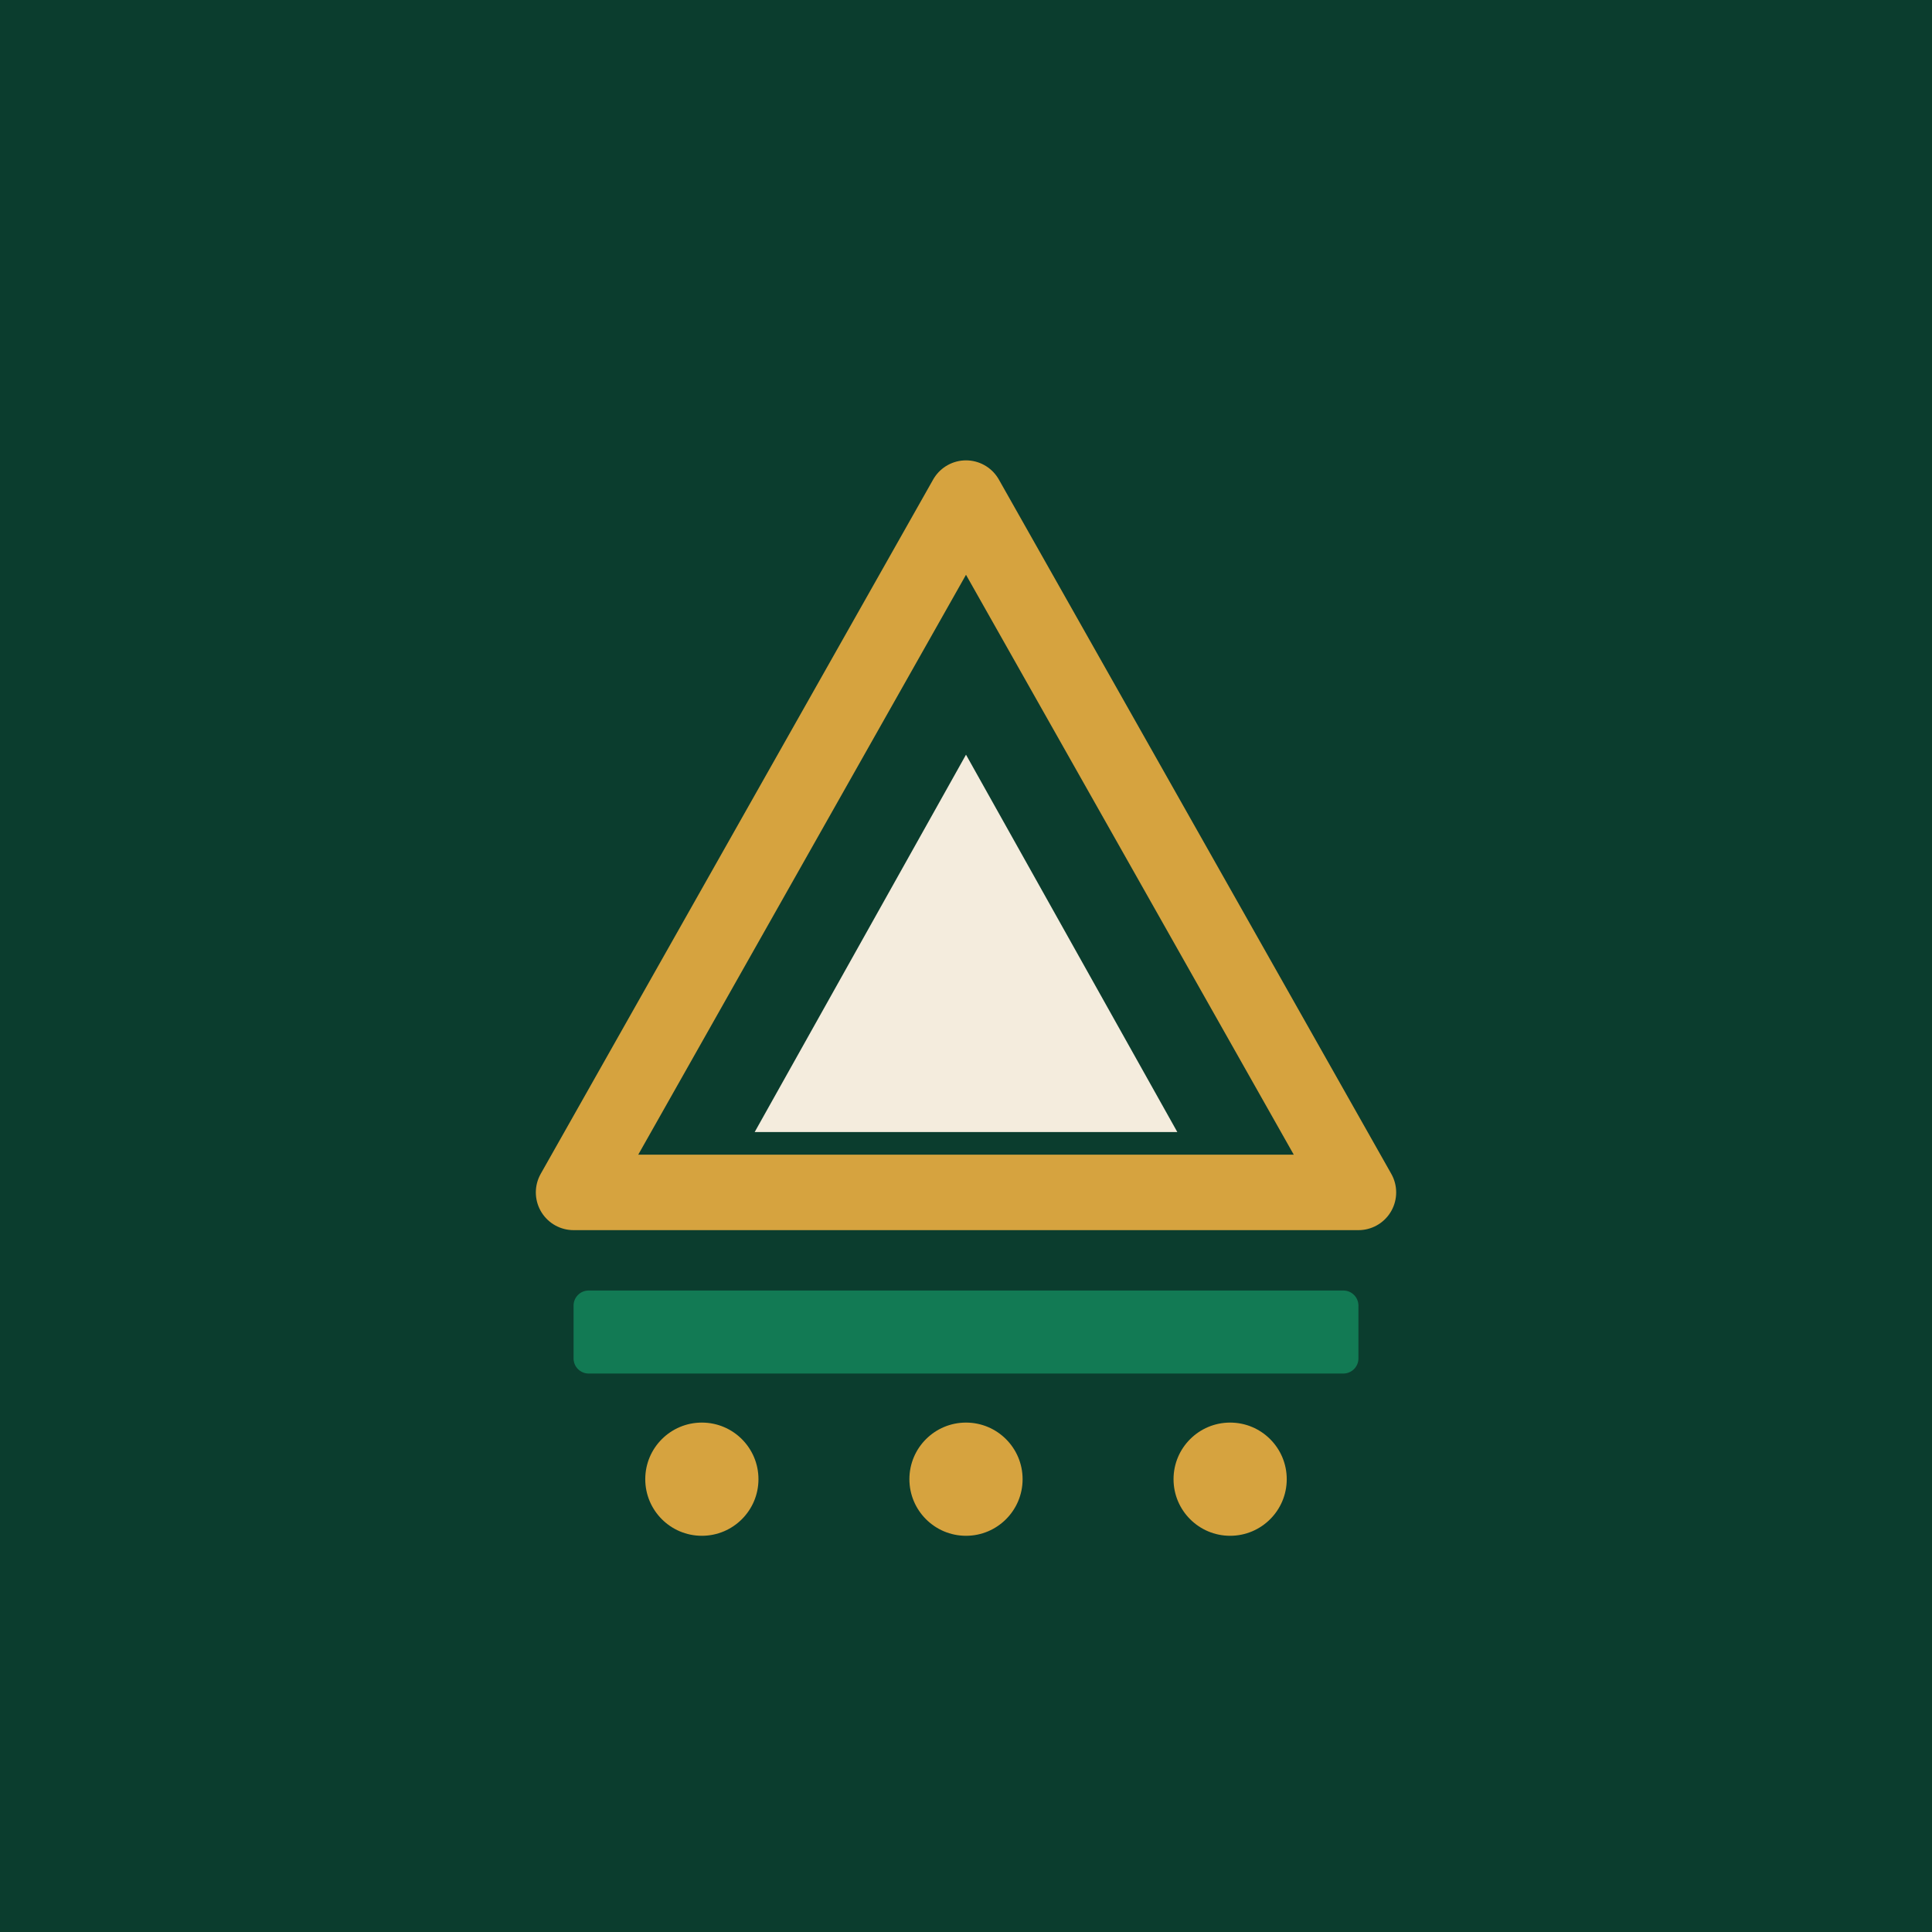
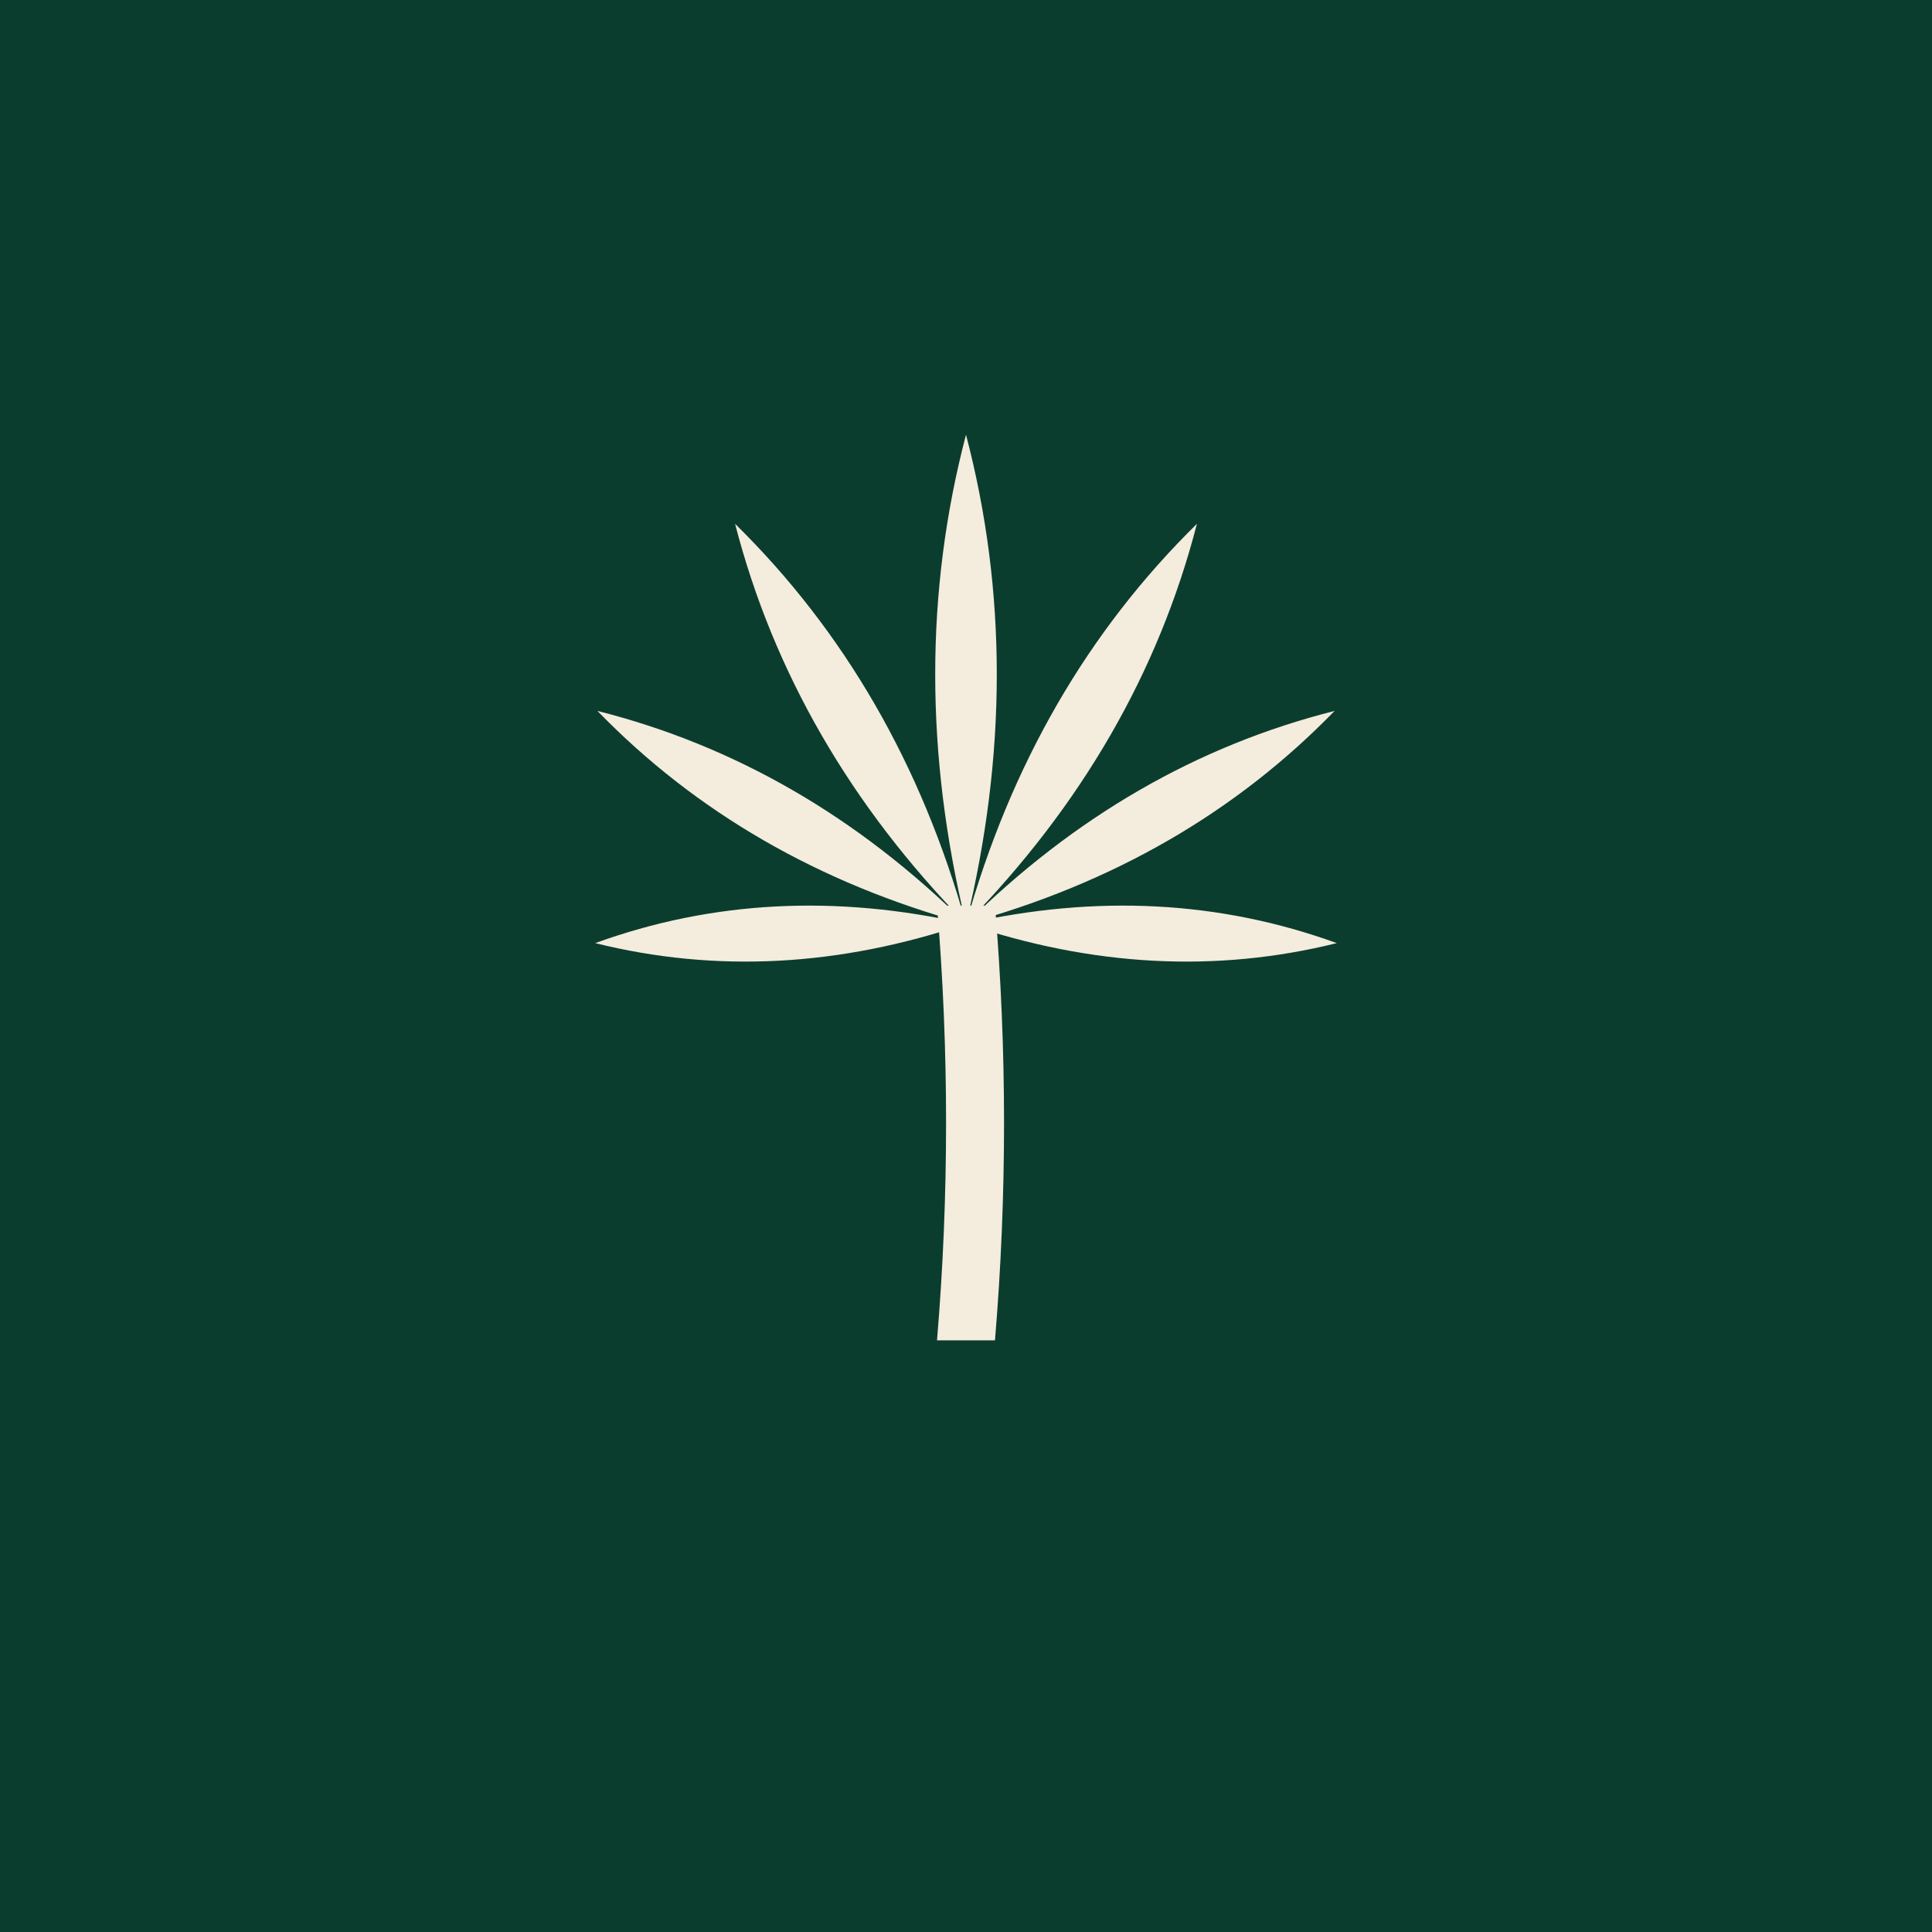
- <svg xmlns="http://www.w3.org/2000/svg" viewBox="0 0 512 512" role="img" aria-label="Built in Saudi">
-   <rect width="512" height="512" fill="#0b3d2e" />
-   <path d="M256 132 L360 316 L152 316 Z" fill="none" stroke="#d6a33f" stroke-width="20" stroke-linejoin="round" />
-   <path d="M256 200 L312 300 L200 300 Z" fill="#f4ecdd" />
-   <rect x="152" y="342" width="208" height="22" rx="4" fill="#127a54" />
-   <g fill="#d6a33f">
-     <circle cx="186" cy="392" r="15" />
-     <circle cx="256" cy="392" r="15" />
-     <circle cx="326" cy="392" r="15" />
-   </g>
+ <svg xmlns="http://www.w3.org/2000/svg" viewBox="0 0 64 64" role="img" aria-label="Built in Saudi">
+   <rect width="64" height="64" fill="#0b3d2e" />
+   <path transform="translate(12.8 12) scale(0.6)" d="M32 31 Q35.4 16.96 32 4 Q28.6 16.96 32 31 Z M32 31 Q41.57 21.22 44.75 8.92 Q35.69 17.82 32 31 Z M32 31 Q28.31 17.82 19.25 8.92 Q22.43 21.22 32 31 Z M32 31 Q44.18 27.66 52.35 19.25 Q40.98 22.12 32 31 Z M32 31 Q23.02 22.12 11.65 19.25 Q19.82 27.66 32 31 Z M32 31 Q42.49 34.55 52.47 32.07 Q42.8 28.56 32 31 Z M32 31 Q21.2 28.56 11.53 32.07 Q21.51 34.55 32 31 Z M30.4 30 Q31.4 42 30.4 54 L33.6 54 Q34.6 42 33.6 30 Z" fill="#f4ecdd" />
</svg>
